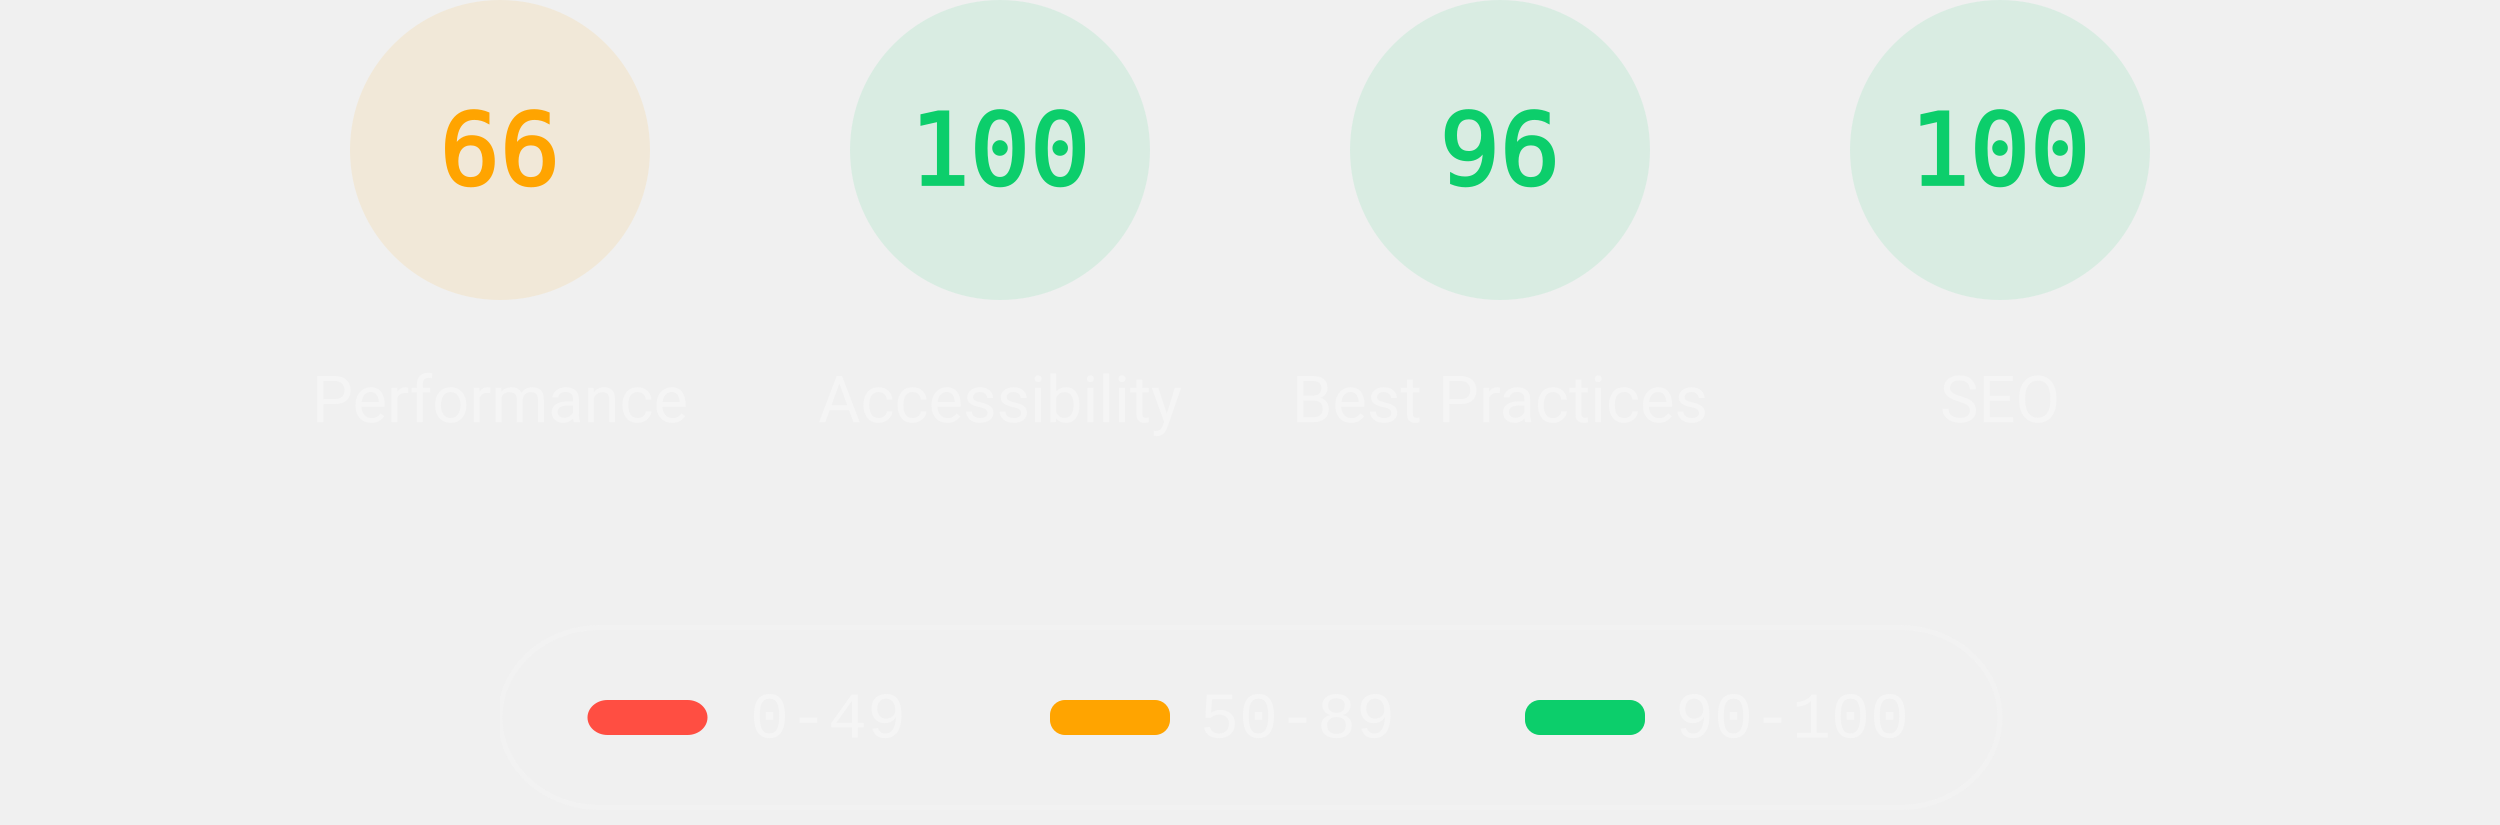
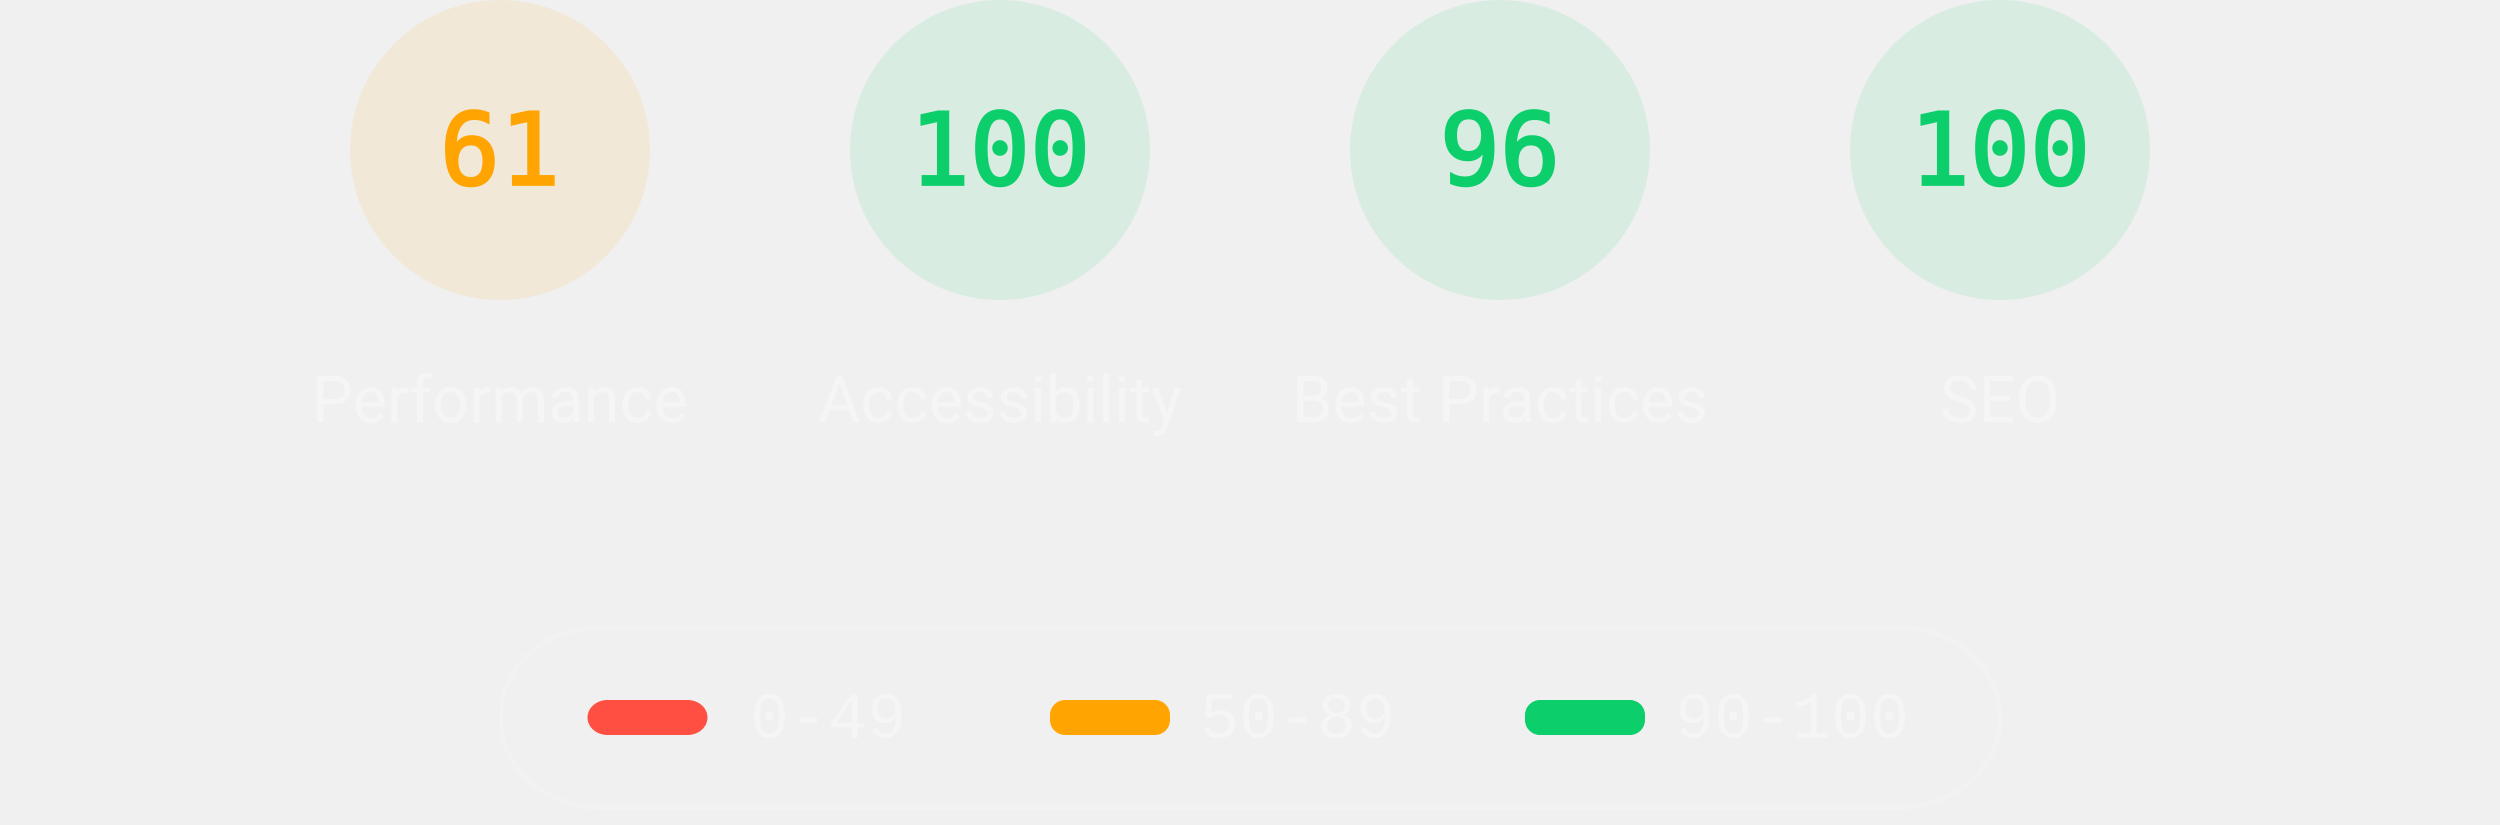
<svg xmlns="http://www.w3.org/2000/svg" class="theme--dark" fill="none" width="1000" height="330">
  <style>
			.gauge-base {
				opacity: 0.1
			}

			.gauge-arc {
				fill: none;
				animation-delay: 250ms;
				stroke-linecap: round;
				transform: rotate(-90deg);
				transform-origin: 100px 60px;
				animation: load-gauge 1s ease forwards
			}

			.guage-text {
				font-size: 40px;
				font-family: monospace;
				text-align: center
			}

			.guage-red {
				color: #ff4e42;
				fill: #ff4e42;
				stroke: #ff4e42
			}
			.guage-orange {
				color: #ffa400;
				fill: #ffa400;
				stroke: #ffa400
			}
			.guage-green {
				color: #0cce6b;
				fill: #0cce6b;
				stroke: #0cce6b
			}
			.theme--agnostic .guage-undefined {
				color: #5c5c5c;
				fill: #5c5c5c;
				stroke: #5c5c5c
			}
			.theme--light .guage-undefined {
				color: #1e1e1e;
				fill: #1e1e1e;
				stroke: #1e1e1e
			}
			.theme--dark .guage-undefined {
				color: #f5f5f5;
				fill: #f5f5f5;
				stroke: #f5f5f5
			}

			.guage-title {
				stroke: none;
				font-size: 26px;
				line-height: 26px;
				font-family: Roboto, Halvetica, Arial, sans-serif
			}
			.metric.guage-title {
				font-family: 'Courier New', Courier, monospace
			}
			.theme--agnostic .guage-title {
				color: #737373;
				fill: #737373
			}
			.theme--light .guage-title {
				color: #212121;
				fill: #212121
			}
			.theme--dark .guage-title {
				color: #f5f5f5;
				fill: #f5f5f5
			}

			@keyframes load-gauge {
				from {
					stroke-dasharray: 0 352.858
				}
			}
			.lh-gauge--pwa__disc {
				fill: #e0e0e0
			}
			.lh-gauge--pwa__logo {
				position: relative;
				fill: #b0b0b0
			}
			.lh-gauge--pwa__invisible {
				display: none
			}
			.lh-gauge--pwa__visible {
				display: inline
			}
			.guage-invisible {
				display: none
			}
			.lh-gauge--pwa__logo--primary-color {
				fill: #304ffe
			}
			.theme--agnostic .lh-gauge--pwa__logo--secondary-color {
				fill: #787878
			}
			.theme--light .lh-gauge--pwa__logo--secondary-color {
				fill: #3d3d3d
			}
			.theme--dark .lh-gauge--pwa__logo--secondary-color {
				fill: #d8b6b6
			}
			.theme--light #svg_2 {
				stroke: #00000022
			}
			.theme--agnostic #svg_2 {
				stroke: #616161
			}
			.theme--light #svg_2 {
				stroke: #00000022
			}
			.theme--dark #svg_2 {
				stroke: #f5f5f566
			}
		</style>
  <svg class="guage-div guage-perf guage-orange" viewBox="0 0 200 200" width="200" height="200" x="100" y="0">
    <circle class="gauge-base" r="56" cx="100" cy="60" stroke-width="8" />
-     <circle class="gauge-arc guage-arc-1" r="56" cx="100" cy="60" stroke-width="8" style="stroke-dasharray: 232.226, 351.858;" />
-     <text class="guage-text" x="100px" y="60px" alignment-baseline="central" dominant-baseline="central" text-anchor="middle">66</text>
+     <circle class="gauge-arc guage-arc-1" r="56" cx="100" cy="60" stroke-width="8" style="stroke-dasharray: 214.633, 351.858;" />
+     <text class="guage-text" x="100px" y="60px" alignment-baseline="central" dominant-baseline="central" text-anchor="middle">61</text>
    <text class="guage-title" x="100px" y="160px" alignment-baseline="central" dominant-baseline="central" text-anchor="middle">Performance</text>
  </svg>
  <svg class="guage-div guage-acc guage-green" viewBox="0 0 200 200" width="200" height="200" x="300" y="0">
    <circle class="gauge-base" r="56" cx="100" cy="60" stroke-width="8" />
    <circle class="gauge-arc guage-arc-2" r="56" cx="100" cy="60" stroke-width="8" style="stroke-dasharray: 351.858, 351.858;" />
    <text class="guage-text" x="100px" y="60px" alignment-baseline="central" dominant-baseline="central" text-anchor="middle">100</text>
    <text class="guage-title" x="100px" y="160px" alignment-baseline="central" dominant-baseline="central" text-anchor="middle">Accessibility</text>
  </svg>
  <svg class="guage-div guage-best guage-green" viewBox="0 0 200 200" width="200" height="200" x="500" y="0">
    <circle class="gauge-base" r="56" cx="100" cy="60" stroke-width="8" />
    <circle class="gauge-arc guage-arc-3" r="56" cx="100" cy="60" stroke-width="8" style="stroke-dasharray: 337.784, 351.858;" />
    <text class="guage-text" x="100px" y="60px" alignment-baseline="central" dominant-baseline="central" text-anchor="middle">96</text>
    <text class="guage-title" x="100px" y="160px" alignment-baseline="central" dominant-baseline="central" text-anchor="middle">Best Practices</text>
  </svg>
  <svg class="guage-div guage-seo guage-green" viewBox="0 0 200 200" width="200" height="200" x="700" y="0">
    <circle class="gauge-base" r="56" cx="100" cy="60" stroke-width="8" />
    <circle class="gauge-arc guage-arc-4" r="56" cx="100" cy="60" stroke-width="8" style="stroke-dasharray: 351.858, 351.858;" />
    <text class="guage-text" x="100px" y="60px" alignment-baseline="central" dominant-baseline="central" text-anchor="middle">100</text>
    <text class="guage-title" x="100px" y="160px" alignment-baseline="central" dominant-baseline="central" text-anchor="middle">SEO</text>
  </svg>
  <svg class="guage-div guage-pwa guage-invisible" viewBox="0 0 200 200" width="200" height="200" x="900" y="0">
    <svg viewBox="0 0 60 60" width="112" height="112" x="44" y="4">
      <defs>
        <linearGradient id="lh-gauge--pwa__check-circle__gradient-0" x1="50%" y1="0%" x2="50%" y2="100%">
          <stop stop-color="#00C852" offset="0%" />
          <stop stop-color="#009688" offset="100%" />
        </linearGradient>
        <linearGradient id="lh-gauge--pwa__installable__shadow-gradient-0" x1="76.056%" x2="24.111%" y1="82.995%" y2="24.735%">
          <stop stop-color="#A5D6A7" offset="0%" />
          <stop stop-color="#80CBC4" offset="100%" />
        </linearGradient>
        <linearGradient id="lh-gauge--pwa__fast-reliable__shadow-gradient-0" x1="76.056%" y1="82.995%" x2="25.678%" y2="26.493%">
          <stop stop-color="#64B5F6" offset="0%" />
          <stop stop-color="#2979FF" offset="100%" />
        </linearGradient>
        <g id="lh-gauge--pwa__fast-reliable-badge-0">
          <circle fill="#FFFFFF" cx="10" cy="10" r="10" />
          <path fill="#304FFE" d="M10 3.58l5.25 2.34v3.5c0 3.23-2.24 6.26-5.25 7-3.01-.74-5.25-3.77-5.25-7v-3.5L10 3.58zm-.47 10.74l2.76-4.83.03-.07c.04-.08 0-.24-.22-.24h-1.64l.47-3.26h-.47l-2.7 4.77c-.02.01.05-.1-.04.05-.09.16-.1.31.18.31h1.63l-.47 3.27h.47z" />
        </g>
        <g id="lh-gauge--pwa__installable-badge-0">
          <circle fill="#FFFFFF" cx="10" cy="10" r="10" />
          <path fill="#009688" d="M10 4.167A5.835 5.835 0 0 0 4.167 10 5.835 5.835 0 0 0 10 15.833 5.835 5.835 0 0 0 15.833 10 5.835 5.835 0 0 0 10 4.167zm2.917 6.416h-2.334v2.334H9.417v-2.334H7.083V9.417h2.334V7.083h1.166v2.334h2.334v1.166z" />
        </g>
      </defs>
      <g stroke="none" fill-rule="nonzero">
        <circle class="lh-gauge--pwa__disc" cx="30" cy="30" r="30" />
        <g class="lh-gauge--pwa__logo">
          <path d="M35.66 19.39l.7-1.75h2L37.4 15 38.6 12l3.4 9h-2.51l-.58-1.61z" />
          <path d="M33.52 21l3.65-9h-2.42l-2.5 5.82L30.5 12h-1.86l-1.9 5.82-1.35-2.65-1.21 3.72L25.4 21h2.38l1.72-5.2 1.64 5.2z" />
          <path fill-rule="nonzero" d="M20.3 17.91h1.48c.45 0 .85-.05 1.2-.15l.39-1.18 1.07-3.3a2.64 2.64 0 0 0-.28-.37c-.55-.6-1.36-.91-2.42-.91H18v9h2.3V17.9zm1.96-3.84c.22.22.33.5.33.87 0 .36-.1.65-.29.87-.2.23-.59.35-1.15.35h-.86v-2.41h.87c.52 0 .89.1 1.1.32z" />
        </g>
        <rect class="lh-gauge--pwa__component lh-gauge--pwa__na-line lh-gauge--pwa__invisible" fill="#FFFFFF" x="20" y="32" width="20" height="4" rx="2" />
        <g class="lh-gauge--pwa__component lh-gauge--pwa__fast-reliable-badge lh-gauge--pwa__invisible" transform="translate(20, 29)">
          <path fill="url(#lh-gauge--pwa__fast-reliable__shadow-gradient-0)" d="M33.63 19.49A30 30 0 0 1 16.2 30.36L3 17.14 17.14 3l16.49 16.49z" />
          <use href="#lh-gauge--pwa__fast-reliable-badge-0" />
        </g>
        <g class="lh-gauge--pwa__component lh-gauge--pwa__installable-badge lh-gauge--pwa__invisible" transform="translate(20, 29)">
          <path fill="url(#lh-gauge--pwa__installable__shadow-gradient-0)" d="M33.629 19.487c-4.272 5.453-10.391 9.39-17.415 10.869L3 17.142 17.142 3 33.63 19.487z" />
          <use href="#lh-gauge--pwa__installable-badge-0" />
        </g>
        <g class="lh-gauge--pwa__component lh-gauge--pwa__fast-reliable-installable-badges lh-gauge--pwa__invisible">
          <g transform="translate(8, 29)">
            <path fill="url(#lh-gauge--pwa__fast-reliable__shadow-gradient-0)" d="M16.321 30.463L3 17.143 17.142 3l22.365 22.365A29.864 29.864 0 0 1 22 31c-1.942 0-3.84-.184-5.679-.537z" />
            <use href="#lh-gauge--pwa__fast-reliable-badge-0" />
          </g>
          <g transform="translate(32, 29)">
            <path fill="url(#lh-gauge--pwa__installable__shadow-gradient-0)" d="M25.982 11.84a30.107 30.107 0 0 1-13.08 15.203L3 17.143 17.142 3l8.84 8.84z" />
            <use href="#lh-gauge--pwa__installable-badge-0" />
          </g>
        </g>
        <g class="lh-gauge--pwa__component lh-gauge--pwa__check-circle lh-gauge--pwa__invisible" transform="translate(18, 28)">
          <circle fill="#FFFFFF" cx="12" cy="12" r="12" />
          <path fill="url(#lh-gauge--pwa__check-circle__gradient-0)" d="M12 2a10 10 0 1 0 0 20 10 10 0 0 0 0-20zm-2 15l-5-5 1.41-1.41L10 14.17l7.59-7.59L19 8l-9 9z" />
        </g>
      </g>
    </svg>
    <text class="guage-title" y="160px" alignment-baseline="central" dominant-baseline="central" text-anchor="middle">
      <tspan x="100px" dy="-6px">Progressive</tspan>
      <tspan x="100px" dy="30px">Web App</tspan>
    </text>
  </svg>
  <svg width="604" height="76" x="200" y="250">
    <g>
      <rect fill="none" id="canvas_background" height="80" width="604" y="-1" x="-1" />
      <g display="none" overflow="visible" y="0" x="0" height="100%" width="100%" id="canvasGrid">
        <rect fill="url(#gridpattern)" stroke-width="0" y="0" x="0" height="100%" width="100%" />
      </g>
    </g>
    <g>
      <rect fill-opacity="0" stroke-width="2" rx="40" id="svg_2" height="72" width="600" y="1" x="0" fill="#000000" />
      <rect stroke="#000" rx="8" id="svg_3" height="14" width="48" y="30" x="35" stroke-opacity="null" stroke-width="0" fill="#ff4e42" />
      <rect stroke="#000" rx="6" id="svg_4" height="14" width="48" y="30" x="220" stroke-opacity="null" stroke-width="0" fill="#ffa400" />
      <rect stroke="#000" rx="6" id="svg_5" height="14" width="48" y="30" x="410" stroke-opacity="null" stroke-width="0" fill="#0cce6b" />
      <text class="metric guage-title" xml:space="preserve" text-anchor="start" font-size="26" id="svg_6" y="45" x="100" stroke-opacity="null" stroke-width="0" stroke="#000">0-49</text>
      <text class="metric guage-title" xml:space="preserve" text-anchor="start" font-size="26" id="svg_7" y="45" x="280" stroke-opacity="null" stroke-width="0" stroke="#000">50-89</text>
      <text class="metric guage-title" xml:space="preserve" text-anchor="start" font-size="26" id="svg_8" y="45" x="470" stroke-opacity="null" stroke-width="0" stroke="#000">90-100</text>
    </g>
  </svg>
</svg>
